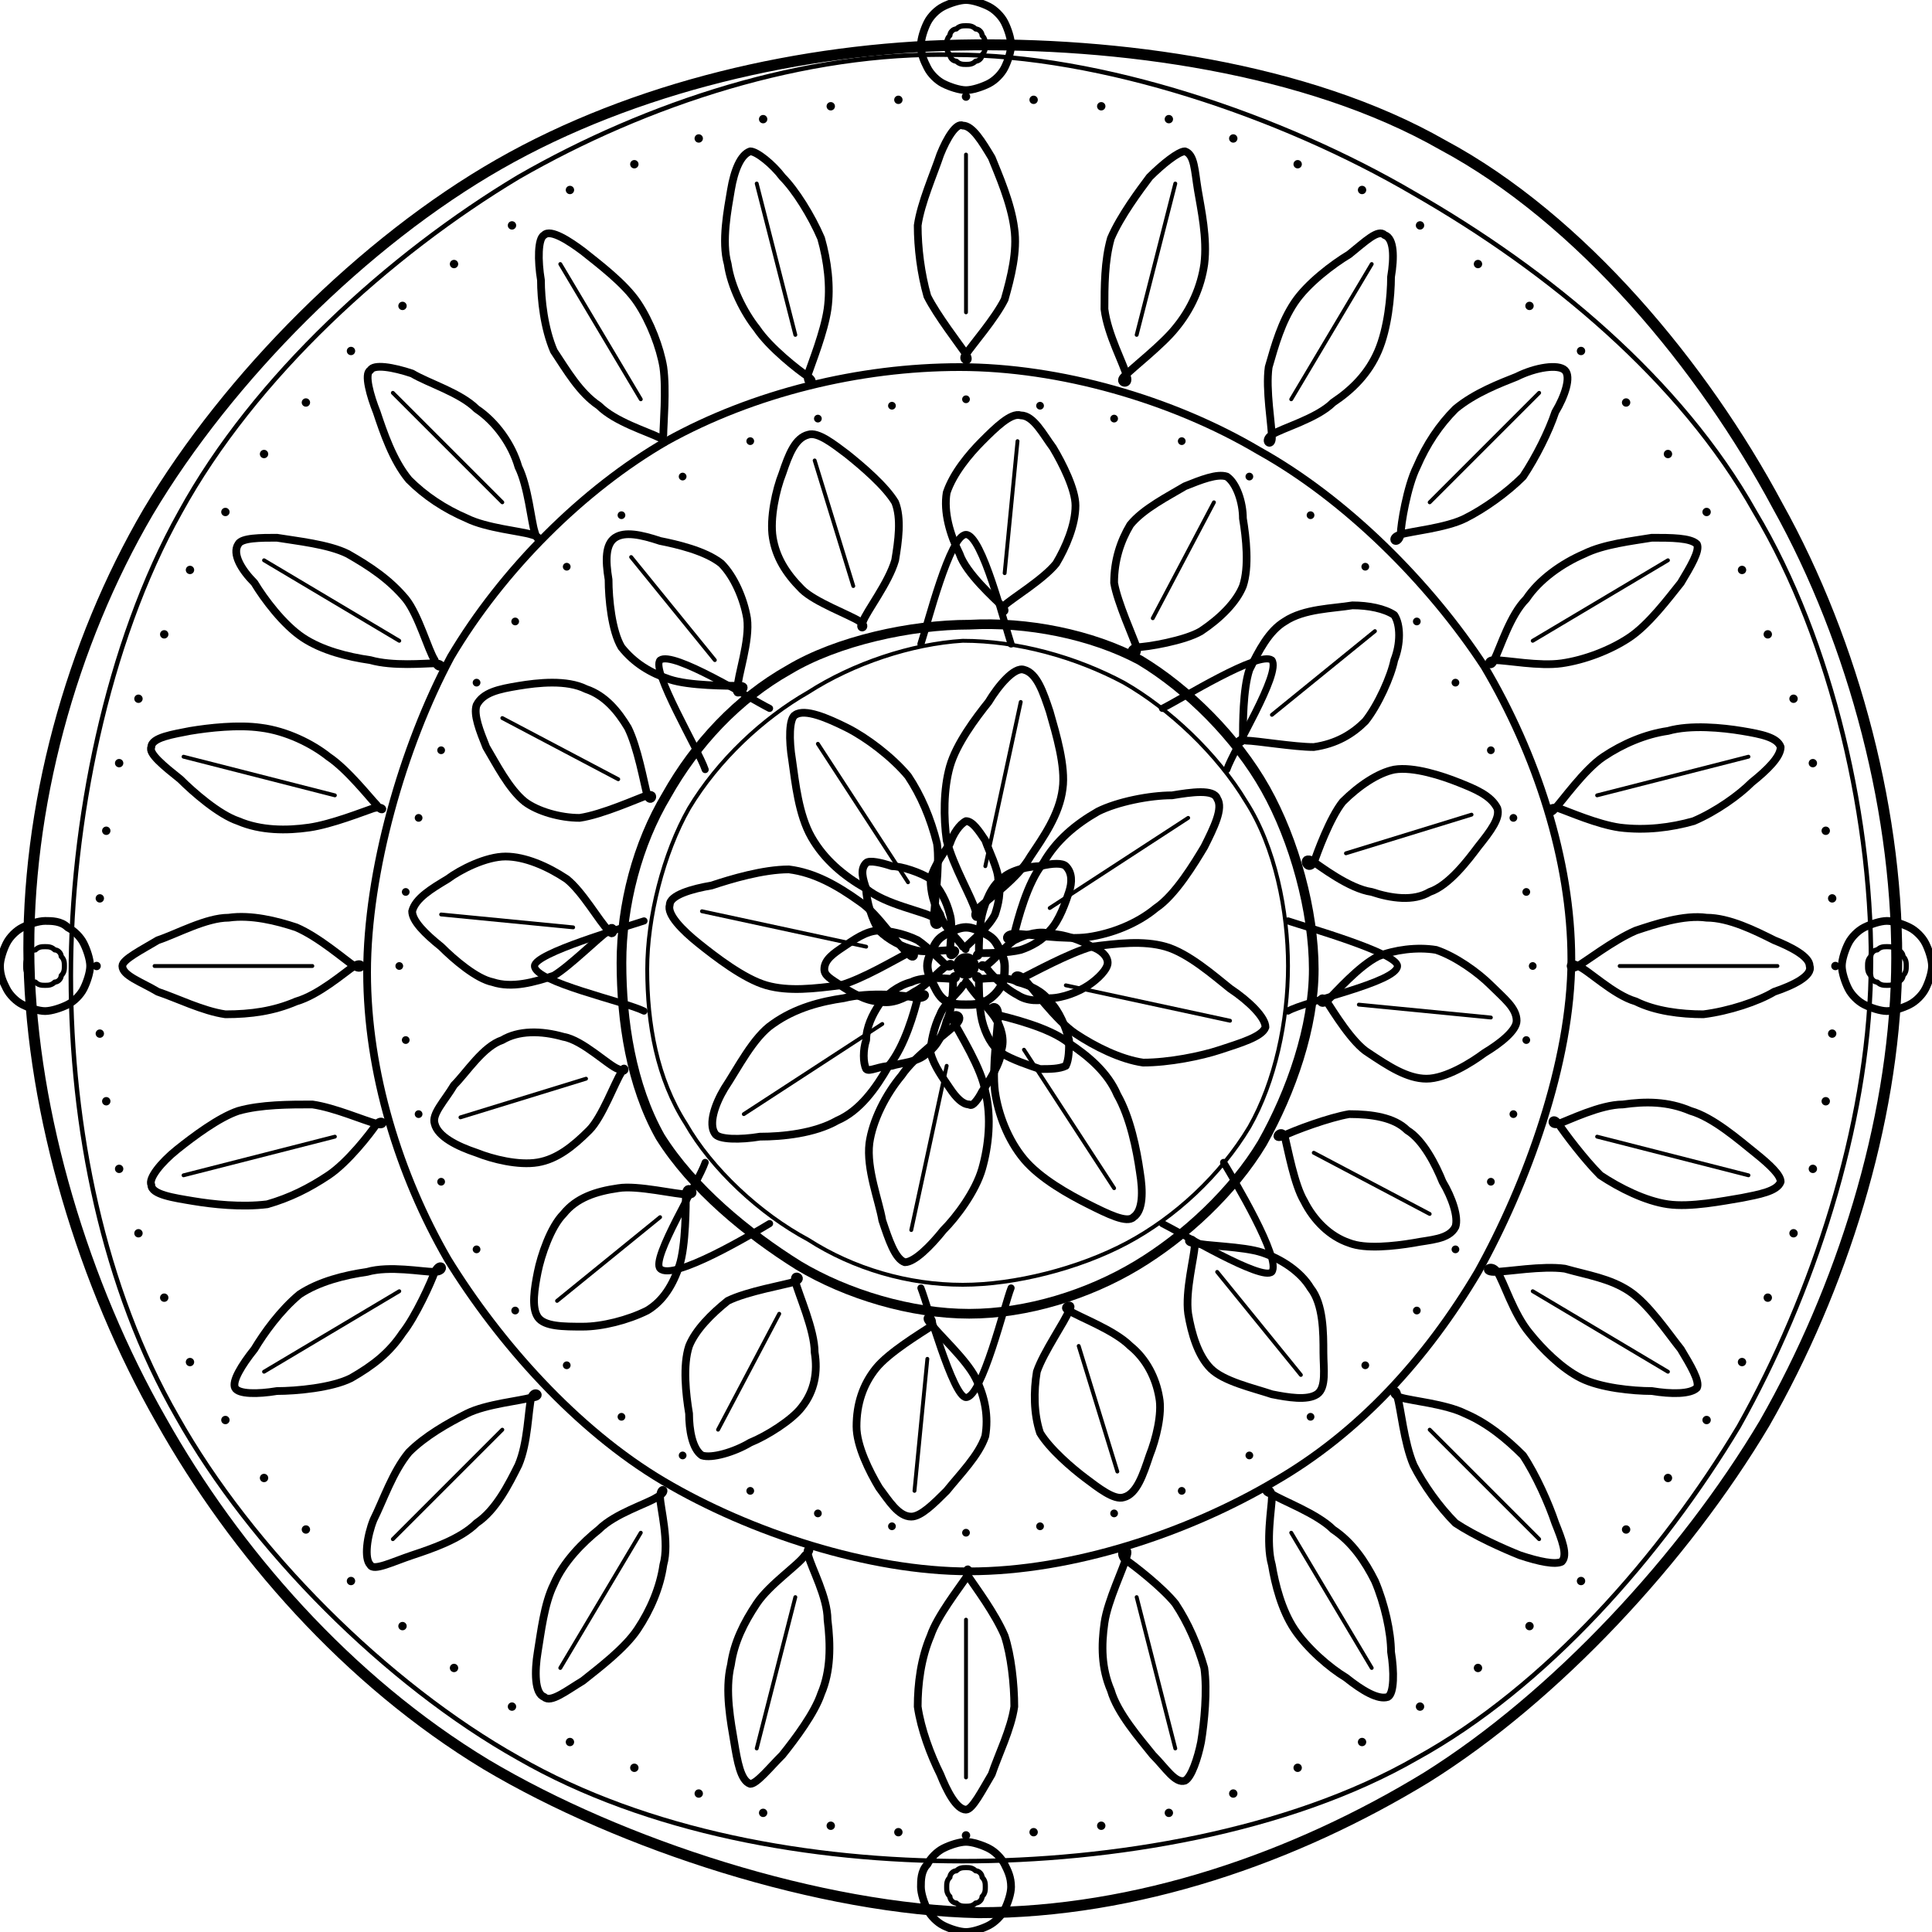
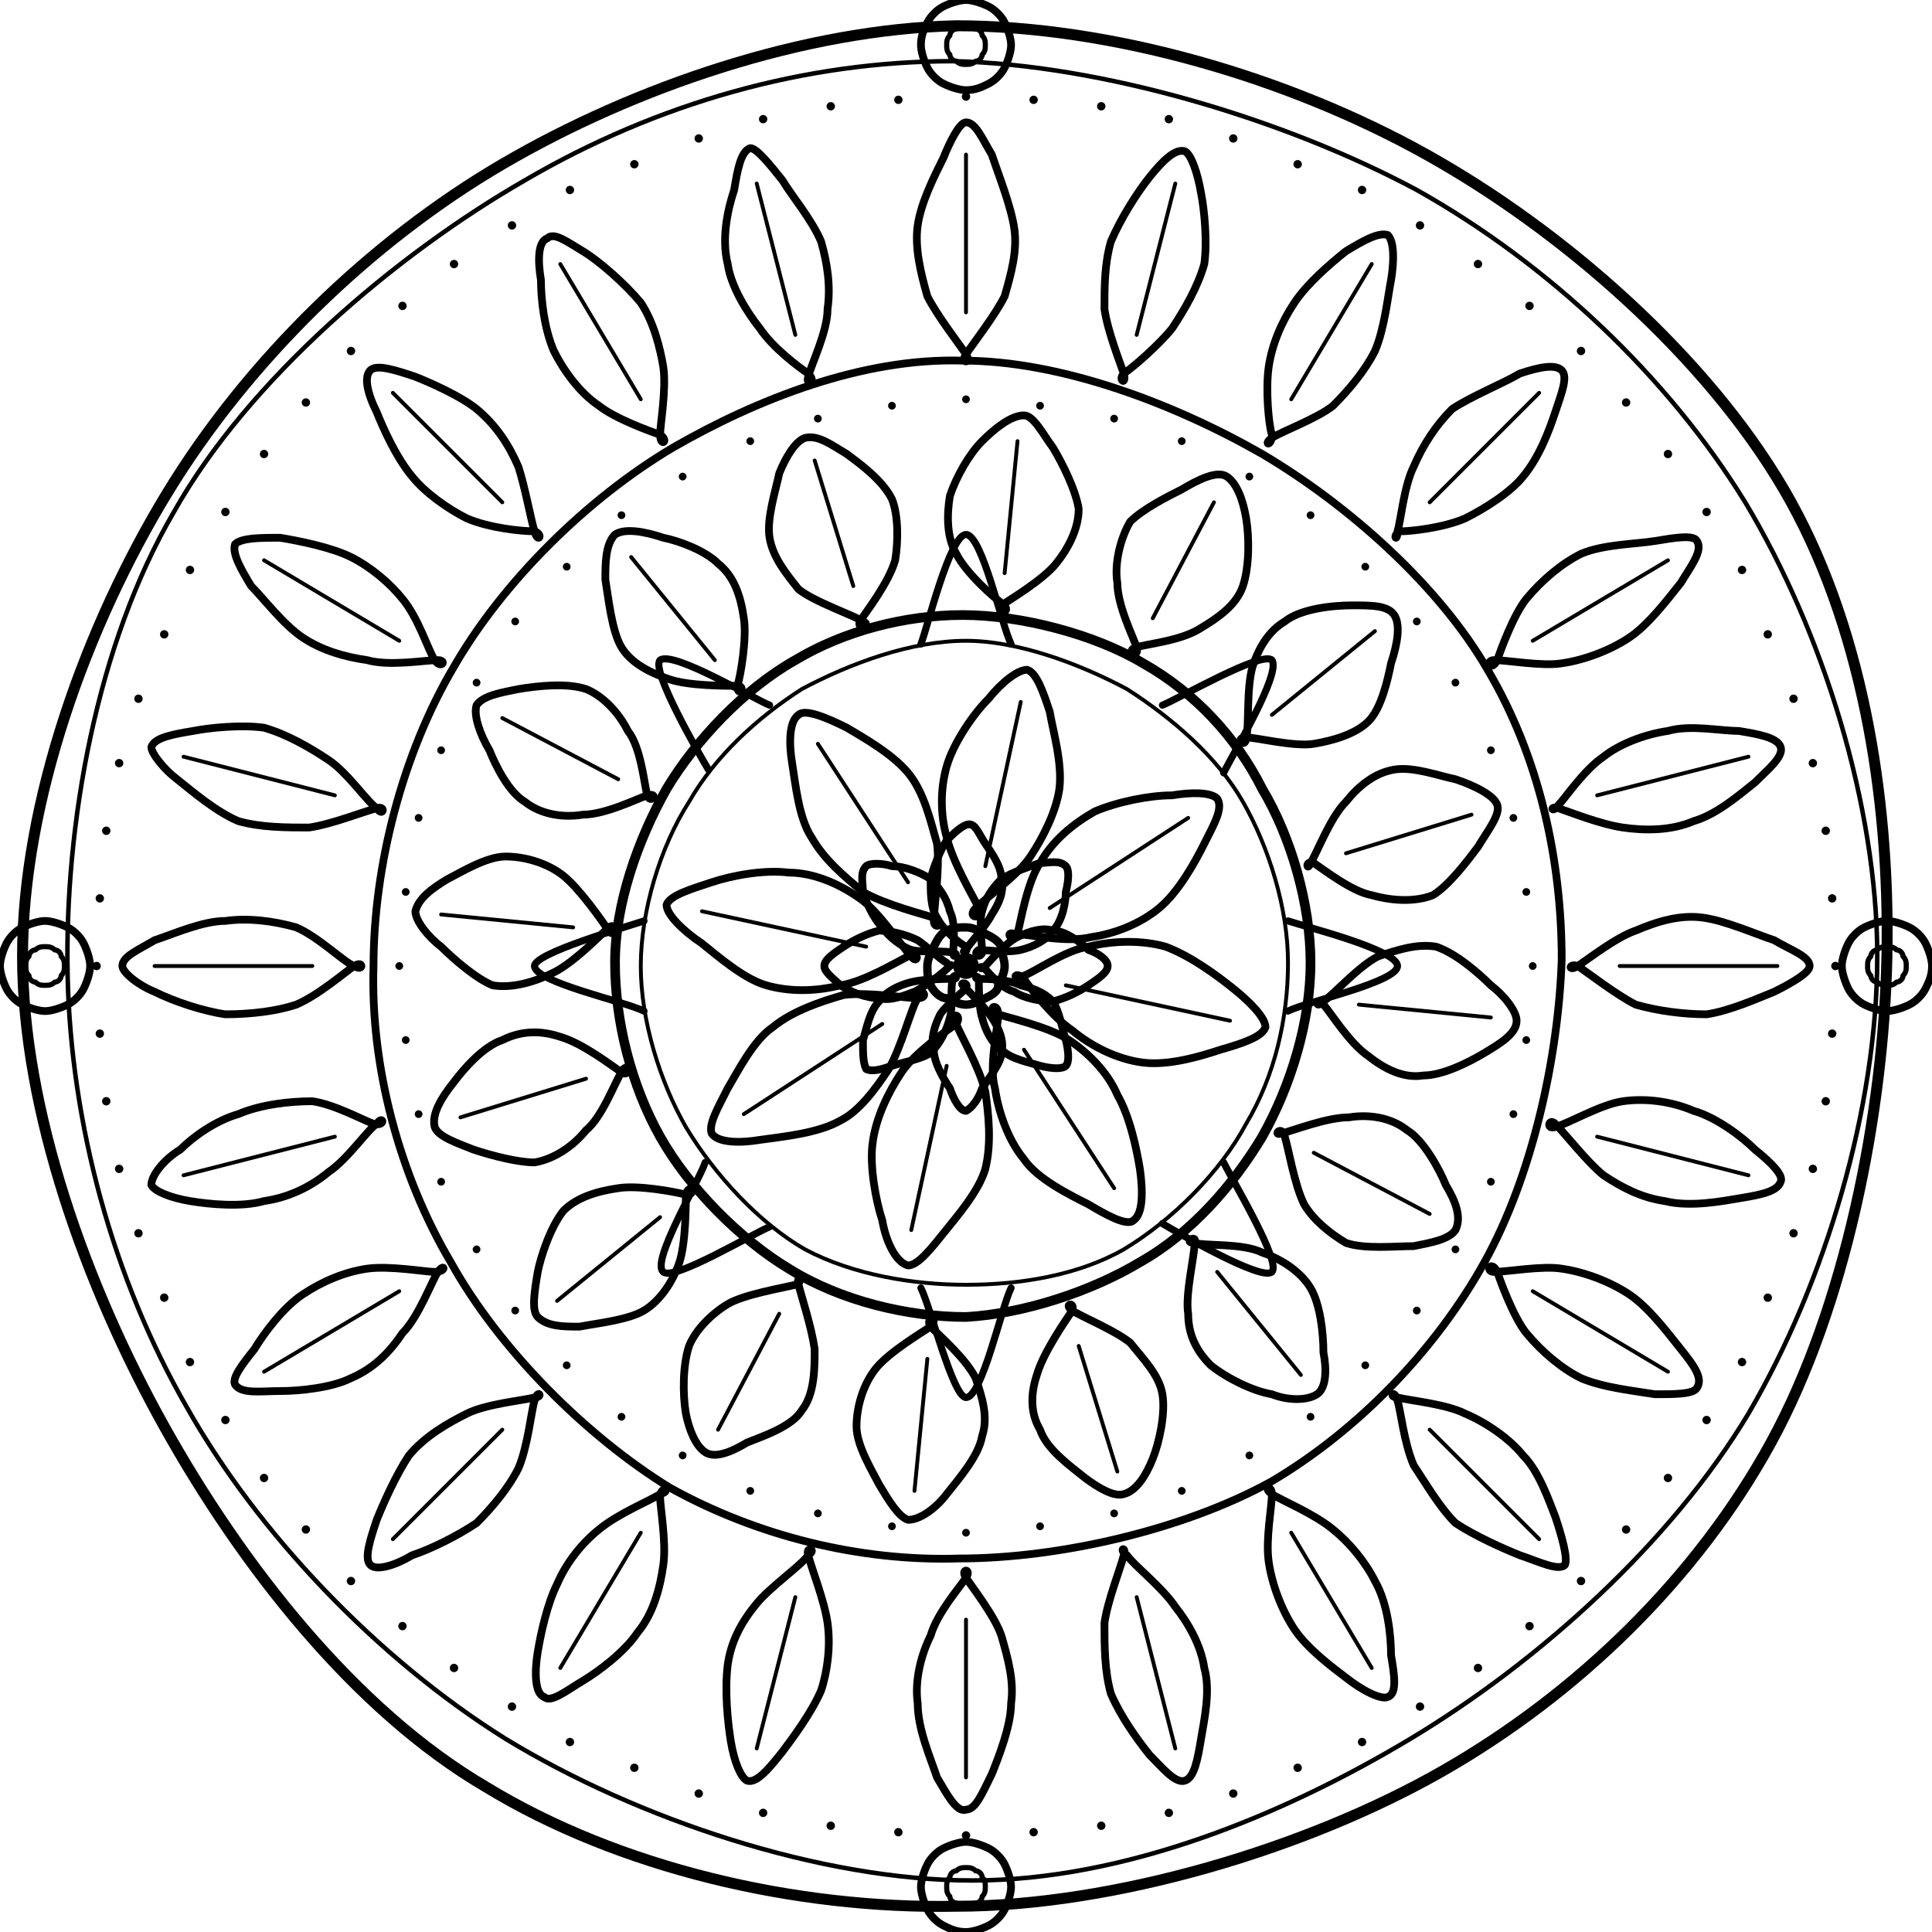
<svg xmlns="http://www.w3.org/2000/svg" viewBox="0 0 600 600" fill="none" stroke="currentColor" stroke-linecap="round" stroke-linejoin="round" aria-hidden="true" focusable="false">
-   <path d="M589 302C588 349 572 400 548 442C523 484 483 527 443 552C402 577 353 594 304 594C255 593 193 573 151 548C108 522 73 482 50 441C26 399 10 346 9 299C8 251 22 200 46 159C71 117 113 75 155 51C197 27 249 15 298 14C347 13 406 21 448 45C491 68 529 114 552 157C576 200 590 254 589 302Z" stroke-width="3.4" />
-   <path d="M581 303C580 350 563 402 540 443C516 483 480 524 440 546C400 569 345 578 299 578C252 578 201 569 161 546C120 523 78 481 55 440C32 400 22 350 22 303C22 256 33 200 56 159C79 117 121 79 161 55C201 32 250 16 296 17C342 17 398 36 439 60C481 84 522 118 545 159C569 199 582 256 581 303Z" stroke-width="1.4" />
+   <path d="M586 297C585 346 573 406 550 448C527 490 490 526 448 550C406 574 346 592 297 592C247 593 192 580 151 555C110 531 75 486 51 443C27 400 7 345 7 297C7 249 27 194 52 153C77 112 115 75 156 51C197 27 250 9 297 8C345 8 400 24 443 48C486 72 530 111 554 152C578 193 587 247 586 297Z" stroke-width="3.4" />
+   <path d="M583 297C583 344 567 398 543 439C519 479 478 516 438 540C398 564 349 584 302 584C255 584 198 565 157 540C117 515 80 476 58 437C35 397 22 349 21 303C20 256 30 200 54 159C77 118 123 79 163 56C204 32 250 19 296 19C342 20 399 37 440 59C481 82 518 117 542 156C566 196 583 250 583 297Z" stroke-width="1.4" />
  <path d="M570 300h0M569 321h0M567 342h0M563 363h0M557 383h0M549 403h0M541 423h0M530 441h0M518 459h0M505 475h0M491 491h0M475 505h0M459 518h0M441 530h0M423 541h0M403 549h0M383 557h0M363 563h0M342 567h0M321 569h0M300 570h0M279 569h0M258 567h0M237 563h0M217 557h0M197 549h0M177 541h0M159 530h0M141 518h0M125 505h0M109 491h0M95 475h0M82 459h0M70 441h0M59 423h0M51 403h0M43 383h0M37 363h0M33 342h0M31 321h0M30 300h0M31 279h0M33 258h0M37 237h0M43 217h0M51 197h0M59 177h0M70 159h0M82 141h0M95 125h0M109 109h0M125 95h0M141 82h0M159 70h0M177 59h0M197 51h0M217 43h0M237 37h0M258 33h0M279 31h0M300 30h0M321 31h0M342 33h0M363 37h0M383 43h0M403 51h0M423 59h0M441 70h0M459 82h0M475 95h0M491 109h0M505 125h0M518 141h0M530 159h0M541 177h0M549 197h0M557 217h0M563 237h0M567 258h0M569 279h0" stroke-width="2.6" />
-   <path d="M490 300C492 299 501 292 508 289C514 287 523 284 530 285C537 285 545 289 551 292C556 294 562 297 562 300C563 303 557 306 551 308C546 311 537 314 529 315C522 315 514 314 508 311C501 309 493 301 490 300C487 298 487 302 490 300Z" stroke-width="2.4" />
+   <path d="M490 300C493 298 502 291 508 289C515 286 522 284 529 285C536 286 545 290 551 292C556 295 562 297 562 300C562 302 557 305 551 308C546 310 537 314 530 315C523 315 515 314 508 312C502 309 493 302 490 300C487 299 487 302 490 300Z" stroke-width="2.4" />
  <line x1="503" y1="300" x2="552" y2="300" stroke-width="1.2" />
-   <path d="M484 349C487 348 497 343 504 343C511 342 518 342 525 345C532 347 540 354 545 358C550 362 553 365 553 367C552 370 546 371 541 372C535 373 525 375 518 374C511 373 503 369 497 365C492 360 486 352 484 349C482 346 481 350 484 349Z" stroke-width="2.4" />
+   <path d="M483 350C487 349 497 343 504 342C511 341 519 342 526 345C533 347 541 353 545 357C550 361 554 365 553 367C552 370 547 371 541 372C535 373 525 375 517 373C510 372 504 369 498 365C493 361 486 352 483 349C481 347 480 351 483 350Z" stroke-width="2.4" />
  <line x1="496" y1="353" x2="543" y2="365" stroke-width="1.2" />
-   <path d="M464 395C468 395 479 393 486 394C493 396 500 397 506 401C512 405 518 414 522 419C525 424 528 429 527 431C525 433 519 433 513 432C507 432 497 431 491 428C485 425 479 419 475 414C470 408 467 398 465 395C463 392 460 395 464 395Z" stroke-width="2.4" />
+   <path d="M464 395C468 395 479 393 485 394C492 395 500 398 506 402C512 406 518 414 522 419C526 424 529 428 527 431C526 433 520 433 514 433C508 432 498 431 491 428C485 425 479 420 474 414C470 409 466 398 465 395C463 391 461 395 464 395Z" stroke-width="2.4" />
  <line x1="476" y1="401" x2="518" y2="426" stroke-width="1.2" />
-   <path d="M435 434C438 435 449 436 455 439C462 442 468 447 473 452C477 458 481 467 483 473C485 478 487 483 485 485C483 486 478 485 472 483C467 481 458 477 452 473C447 468 442 461 439 455C436 448 435 437 434 434C434 430 431 433 435 434Z" stroke-width="2.4" />
+   <path d="M434 434C438 435 449 436 455 439C462 442 469 447 473 452C478 457 481 466 483 471C485 477 487 484 486 486C484 488 478 485 472 483C467 481 458 477 452 473C447 468 443 461 439 455C436 448 435 438 434 435C433 431 431 434 434 434Z" stroke-width="2.4" />
  <line x1="444" y1="444" x2="478" y2="478" stroke-width="1.2" />
-   <path d="M395 464C398 466 409 470 414 475C420 479 424 485 427 491C430 498 432 507 432 513C433 519 433 526 431 527C428 528 423 525 418 521C413 518 406 512 402 506C398 500 396 492 395 486C393 479 395 468 395 465C395 461 391 463 395 464Z" stroke-width="2.4" />
+   <path d="M395 464C398 466 408 470 414 475C419 479 424 485 427 491C431 498 432 508 432 514C433 520 434 526 431 527C429 528 423 525 418 521C414 518 406 512 402 506C398 500 395 492 394 485C393 478 395 468 395 464C395 461 392 462 395 464Z" stroke-width="2.4" />
  <line x1="401" y1="476" x2="426" y2="518" stroke-width="1.2" />
-   <path d="M349 484C352 486 361 493 365 498C369 504 372 511 374 518C375 525 374 535 373 541C372 546 370 552 368 553C365 554 362 549 358 545C354 540 347 532 345 525C342 518 342 511 343 504C344 497 349 487 350 483C351 480 347 481 349 484Z" stroke-width="2.4" />
+   <path d="M350 483C352 486 361 493 365 499C369 504 373 511 374 518C376 525 374 534 373 540C372 546 371 552 368 553C365 554 361 549 357 545C353 540 348 533 345 526C343 519 343 511 343 504C344 497 348 487 349 483C350 480 347 481 350 483Z" stroke-width="2.4" />
  <line x1="353" y1="496" x2="365" y2="543" stroke-width="1.2" />
-   <path d="M301 490C303 493 309 501 312 508C314 514 315 523 315 530C314 537 310 545 308 551C305 556 302 562 300 562C297 562 294 556 292 551C289 545 286 537 285 530C285 523 286 515 289 508C291 502 298 493 300 490C302 486 299 487 301 490Z" stroke-width="2.4" />
+   <path d="M300 490C302 493 309 502 311 508C313 515 315 522 314 529C314 536 310 546 308 551C305 557 303 562 300 562C297 563 294 557 291 552C289 546 285 537 285 529C284 522 286 514 289 508C291 501 298 493 300 490C302 487 298 487 300 490Z" stroke-width="2.4" />
  <line x1="300" y1="503" x2="300" y2="552" stroke-width="1.2" />
-   <path d="M251 483C252 487 257 496 257 503C258 511 258 519 255 526C253 532 247 540 243 545C239 549 235 554 233 554C230 553 229 547 228 541C227 535 225 525 227 517C228 510 231 504 235 498C239 492 248 486 250 483C253 481 250 480 251 483Z" stroke-width="2.4" />
+   <path d="M251 483C252 487 256 497 257 504C258 511 257 519 255 525C252 532 246 540 243 544C239 549 235 554 232 553C230 552 228 547 227 541C226 535 225 525 226 517C227 510 230 504 235 498C239 493 249 486 251 483C254 481 250 480 251 483Z" stroke-width="2.4" />
  <line x1="247" y1="496" x2="235" y2="543" stroke-width="1.2" />
-   <path d="M205 465C205 468 208 479 206 486C205 493 202 500 198 506C194 512 186 518 181 522C176 525 171 529 169 527C166 526 166 519 167 513C168 507 169 498 172 492C175 485 181 479 186 475C191 470 201 467 204 465C208 463 205 461 205 465Z" stroke-width="2.4" />
+   <path d="M205 465C205 468 207 479 206 486C205 493 203 501 198 507C194 513 186 519 181 522C176 525 171 529 169 527C166 526 166 519 167 513C168 507 170 498 173 492C176 485 181 479 186 475C192 470 202 466 205 464C209 463 205 461 205 465Z" stroke-width="2.4" />
  <line x1="199" y1="476" x2="174" y2="518" stroke-width="1.2" />
-   <path d="M165 434C164 438 164 448 161 455C158 461 154 469 148 473C143 478 134 481 128 483C122 485 116 488 115 486C113 484 114 477 116 472C119 466 122 457 127 451C132 446 139 442 145 439C151 436 162 435 165 434C169 434 166 431 165 434Z" stroke-width="2.4" />
+   <path d="M166 435C165 438 164 449 161 456C158 462 153 468 148 473C142 477 134 481 128 483C123 486 117 488 115 486C113 484 115 478 117 472C119 467 123 458 127 452C132 446 139 442 145 439C151 436 162 435 166 434C169 434 167 431 166 435Z" stroke-width="2.4" />
  <line x1="156" y1="444" x2="122" y2="478" stroke-width="1.2" />
-   <path d="M135 395C134 398 129 409 125 414C121 420 116 424 109 428C103 431 92 432 86 432C80 433 74 433 73 431C72 429 75 424 79 419C82 414 87 407 93 402C99 398 107 396 114 395C121 393 131 395 135 395C139 395 137 391 135 395Z" stroke-width="2.4" />
+   <path d="M136 395C134 398 130 409 125 414C121 420 116 425 109 428C103 431 93 432 87 432C81 432 75 433 73 430C72 428 75 424 79 419C82 414 88 406 94 402C100 398 107 395 114 394C121 393 132 395 135 395C139 395 138 392 136 395Z" stroke-width="2.4" />
  <line x1="124" y1="401" x2="82" y2="426" stroke-width="1.2" />
-   <path d="M117 349C115 352 108 361 102 365C96 369 90 372 83 374C75 375 66 374 60 373C54 372 47 371 47 368C46 366 50 361 55 357C60 353 68 347 74 345C81 343 90 343 97 343C104 344 113 348 117 349C120 350 119 347 117 349Z" stroke-width="2.4" />
+   <path d="M117 349C114 351 108 360 102 364C96 369 89 372 82 373C75 375 65 374 59 373C53 372 48 370 47 368C47 365 51 360 56 357C60 353 67 348 74 346C81 343 90 342 97 342C104 343 113 348 116 349C120 350 119 346 117 349Z" stroke-width="2.4" />
  <line x1="104" y1="353" x2="57" y2="365" stroke-width="1.2" />
-   <path d="M110 300C107 302 99 309 92 311C85 314 78 315 70 315C63 314 55 310 49 308C44 305 38 303 38 300C38 298 44 295 49 292C55 290 64 285 71 285C78 284 86 286 92 288C99 291 107 298 110 300C113 302 113 298 110 300Z" stroke-width="2.4" />
+   <path d="M110 300C107 302 99 309 92 312C86 314 78 315 70 315C63 314 54 311 48 308C43 306 38 302 38 300C38 297 43 295 48 292C54 290 63 286 70 286C77 285 85 286 92 288C99 291 107 299 110 300C113 302 113 298 110 300Z" stroke-width="2.4" />
  <line x1="97" y1="300" x2="48" y2="300" stroke-width="1.2" />
-   <path d="M116 251C113 252 103 256 96 257C89 258 81 258 74 255C68 253 60 246 56 242C51 238 46 234 47 232C47 229 54 228 59 227C65 226 74 225 81 226C89 227 97 231 102 235C108 239 115 248 117 250C119 253 120 250 116 251Z" stroke-width="2.4" />
+   <path d="M117 251C113 252 103 256 96 257C89 257 81 257 74 255C67 252 60 246 55 242C51 239 47 234 47 232C48 229 54 228 60 227C65 226 75 225 82 226C89 228 96 232 102 236C108 240 114 249 117 251C119 254 120 250 117 251Z" stroke-width="2.4" />
  <line x1="104" y1="247" x2="57" y2="235" stroke-width="1.2" />
-   <path d="M135 206C132 206 122 207 115 205C108 204 100 202 94 198C88 194 82 186 79 181C75 177 72 172 74 169C75 167 81 167 86 167C92 168 102 169 108 172C115 176 121 180 126 186C130 191 133 202 135 205C136 209 139 206 135 206Z" stroke-width="2.4" />
+   <path d="M136 205C132 205 121 207 114 205C107 204 100 202 94 198C88 194 82 186 78 182C75 177 72 172 73 169C75 167 81 167 87 167C93 168 103 170 109 173C115 176 121 181 125 186C130 192 133 202 135 205C137 208 139 205 136 205Z" stroke-width="2.4" />
  <line x1="124" y1="199" x2="82" y2="174" stroke-width="1.2" />
-   <path d="M165 166C162 165 151 164 145 161C138 158 132 154 127 149C122 143 119 134 117 128C115 123 113 116 115 115C116 113 122 114 128 116C133 119 143 122 148 127C154 131 159 138 161 145C164 151 165 162 166 165C167 169 169 167 165 166Z" stroke-width="2.4" />
+   <path d="M166 165C162 165 152 164 145 161C139 158 132 153 128 148C123 142 119 133 117 128C114 122 113 117 115 115C117 113 123 115 129 117C134 119 143 123 148 127C154 132 158 138 161 145C163 151 165 162 166 165C167 169 169 166 166 165Z" stroke-width="2.4" />
  <line x1="156" y1="156" x2="122" y2="122" stroke-width="1.2" />
-   <path d="M205 136C201 134 191 131 186 126C180 122 176 115 172 109C169 102 168 93 168 87C167 81 167 74 169 73C171 71 177 75 181 78C186 82 194 88 198 94C202 100 205 108 206 114C207 121 206 132 206 135C205 139 208 137 205 136Z" stroke-width="2.4" />
+   <path d="M205 135C202 134 191 130 186 126C180 122 175 115 172 109C169 102 168 93 168 87C167 81 167 75 170 74C172 72 176 75 181 78C186 81 194 88 199 94C203 100 205 108 206 114C207 121 205 132 205 135C205 139 208 137 205 135Z" stroke-width="2.4" />
  <line x1="199" y1="124" x2="174" y2="82" stroke-width="1.2" />
-   <path d="M251 117C248 115 239 108 235 102C231 97 227 89 226 82C224 75 226 65 227 59C228 53 230 48 233 47C235 47 240 51 243 55C247 59 252 67 255 74C257 81 258 89 257 96C256 103 252 113 251 116C250 120 254 119 251 117Z" stroke-width="2.4" />
+   <path d="M251 116C248 114 240 108 236 102C232 97 227 89 226 82C224 74 226 65 228 59C229 53 230 47 233 46C235 46 239 51 243 56C246 61 252 68 255 75C257 82 258 89 257 96C257 103 252 113 251 117C250 120 254 119 251 116Z" stroke-width="2.4" />
  <line x1="247" y1="104" x2="235" y2="57" stroke-width="1.2" />
-   <path d="M300 110C298 107 291 98 288 92C286 85 285 77 285 70C286 63 290 54 292 48C294 43 297 38 299 39C302 39 305 44 308 49C310 54 314 63 315 71C316 78 314 86 312 93C309 99 302 107 300 110C298 112 302 113 300 110Z" stroke-width="2.4" />
+   <path d="M300 110C298 107 291 98 288 92C286 85 284 77 285 70C286 63 290 55 293 49C295 44 298 38 300 38C303 38 305 43 308 48C310 54 314 64 315 71C316 78 314 85 312 92C309 98 302 107 300 110C298 113 302 113 300 110Z" stroke-width="2.4" />
  <line x1="300" y1="97" x2="300" y2="48" stroke-width="1.2" />
-   <path d="M350 117C349 113 344 104 343 96C343 89 343 81 345 74C348 67 354 59 357 55C361 51 366 47 368 47C371 48 371 53 372 59C373 65 375 74 374 82C373 89 370 96 365 102C361 107 352 114 349 117C347 119 351 120 350 117Z" stroke-width="2.4" />
+   <path d="M349 116C348 113 344 103 343 96C343 89 343 82 345 75C348 68 353 60 357 55C361 50 365 46 368 47C370 48 372 54 373 60C374 65 375 75 374 82C372 89 368 96 364 102C360 107 352 114 349 116C347 118 350 120 349 116Z" stroke-width="2.4" />
  <line x1="353" y1="104" x2="365" y2="57" stroke-width="1.2" />
-   <path d="M395 136C395 132 393 121 394 114C396 107 398 100 402 94C406 88 414 82 419 79C424 75 428 71 430 73C433 74 433 80 432 86C432 92 431 102 428 109C425 116 420 121 414 125C409 130 398 133 395 135C392 137 395 139 395 136Z" stroke-width="2.4" />
+   <path d="M395 135C394 132 393 121 394 114C395 107 398 100 402 94C406 88 413 82 418 78C423 75 428 72 431 73C433 75 433 81 432 87C431 92 430 102 427 109C424 115 419 121 414 126C409 130 398 134 395 136C392 138 395 139 395 135Z" stroke-width="2.4" />
  <line x1="401" y1="124" x2="426" y2="82" stroke-width="1.2" />
-   <path d="M435 166C435 163 437 151 440 145C443 138 447 132 452 127C458 122 466 119 471 117C477 114 484 113 486 115C488 117 486 123 483 128C481 134 477 142 473 148C468 153 461 158 455 161C449 164 438 165 435 166C431 167 434 170 435 166Z" stroke-width="2.4" />
+   <path d="M434 165C435 162 436 151 439 145C442 138 446 132 451 127C457 123 467 119 472 116C478 114 483 113 485 115C487 117 485 122 483 128C481 134 478 142 473 148C469 153 461 158 455 161C448 164 438 165 435 165C432 166 434 169 434 165Z" stroke-width="2.4" />
  <line x1="444" y1="156" x2="478" y2="122" stroke-width="1.2" />
-   <path d="M464 205C466 201 469 191 474 186C478 180 485 175 492 172C498 169 507 168 513 167C519 167 525 167 527 169C528 171 525 176 522 181C518 186 512 194 506 198C500 202 492 205 485 206C478 207 468 205 464 205C461 205 463 208 464 205Z" stroke-width="2.4" />
+   <path d="M465 205C466 202 470 191 474 186C479 180 485 175 491 172C498 169 508 169 514 168C520 167 526 166 527 168C529 171 525 176 522 181C518 186 512 194 506 198C500 202 492 205 485 206C479 207 468 205 464 205C461 205 463 209 465 205Z" stroke-width="2.4" />
  <line x1="476" y1="199" x2="518" y2="174" stroke-width="1.2" />
-   <path d="M483 251C485 249 492 239 498 235C504 231 511 228 518 227C525 225 535 226 541 227C547 228 552 229 553 232C553 235 549 239 544 243C540 247 533 252 526 255C519 257 511 258 503 257C496 256 487 252 484 251C480 250 481 254 483 251Z" stroke-width="2.4" />
+   <path d="M484 250C486 248 492 239 498 235C503 231 511 228 518 227C525 225 534 227 540 227C546 228 552 229 553 232C554 235 549 239 545 243C540 247 533 253 526 255C519 258 511 258 504 257C497 256 487 252 484 251C481 250 482 253 484 250Z" stroke-width="2.4" />
  <line x1="496" y1="247" x2="543" y2="235" stroke-width="1.2" />
-   <path d="M488 298C488 330 474 368 459 395C443 422 422 445 396 460C369 476 333 488 301 488C270 488 233 476 206 460C179 444 155 417 139 391C124 365 114 333 114 302C114 271 125 232 140 204C156 177 181 152 207 137C234 122 267 114 298 114C329 114 364 124 391 140C418 155 444 181 461 207C477 234 488 267 488 298Z" stroke-width="2.4" />
+   <path d="M485 298C484 328 476 365 461 392C446 419 422 444 395 460C368 475 329 484 298 484C267 485 235 477 208 462C182 446 155 419 140 392C124 365 115 331 116 300C116 269 125 234 141 207C156 181 182 155 209 139C235 124 268 111 299 112C329 112 364 125 392 141C419 157 447 182 462 208C478 235 485 267 485 298Z" stroke-width="2.4" />
  <path d="M476 300h0M474 323h0M470 346h0M463 367h0M452 388h0M440 407h0M424 424h0M407 440h0M388 452h0M367 463h0M346 470h0M323 474h0M300 476h0M277 474h0M254 470h0M233 463h0M212 452h0M193 440h0M176 424h0M160 407h0M148 388h0M137 367h0M130 346h0M126 323h0M124 300h0M126 277h0M130 254h0M137 233h0M148 212h0M160 193h0M176 176h0M193 160h0M212 148h0M233 137h0M254 130h0M277 126h0M300 124h0M323 126h0M346 130h0M367 137h0M388 148h0M407 160h0M424 176h0M440 193h0M452 212h0M463 233h0M470 254h0M474 277h0" stroke-width="2.4" />
-   <path d="M412 311C415 308 422 300 428 297C433 295 440 294 446 295C452 297 459 302 463 306C467 310 471 313 471 317C471 320 466 324 461 327C457 330 449 335 443 335C437 335 431 331 425 327C420 324 414 314 412 311C410 308 409 313 412 311Z" stroke-width="2.4" />
+   <path d="M411 311C414 309 422 300 428 297C434 295 440 293 446 294C452 296 459 302 463 306C467 309 471 314 471 317C471 321 466 324 461 327C456 330 448 334 442 334C436 335 430 332 425 328C419 324 413 314 411 312C409 309 408 314 411 311Z" stroke-width="2.4" />
  <line x1="422" y1="312" x2="463" y2="316" stroke-width="1.2" />
-   <path d="M398 353C402 351 413 347 419 346C426 346 433 347 437 351C442 354 446 362 448 367C451 372 453 378 452 381C450 385 444 385 439 386C433 387 424 388 419 386C413 384 408 379 405 373C402 368 400 357 399 353C398 350 395 354 398 353Z" stroke-width="2.4" />
+   <path d="M398 352C402 351 412 347 419 347C425 346 432 347 437 351C442 354 447 363 449 368C452 373 454 378 452 382C450 385 444 386 439 387C433 387 424 388 418 386C413 383 408 379 405 374C402 368 400 356 399 353C398 349 395 353 398 352Z" stroke-width="2.4" />
  <line x1="408" y1="358" x2="444" y2="377" stroke-width="1.2" />
-   <path d="M371 386C374 387 386 387 392 389C398 391 404 395 407 400C411 405 411 414 411 420C411 425 412 431 409 433C406 435 400 434 395 433C389 431 380 429 376 425C372 421 370 414 369 408C368 401 371 390 371 387C371 383 367 386 371 386Z" stroke-width="2.4" />
+   <path d="M371 386C374 387 386 386 392 389C398 391 404 395 407 400C410 405 411 414 411 420C412 425 412 431 409 433C406 435 400 435 395 433C389 432 381 428 376 424C372 420 369 415 369 408C368 402 371 390 371 386C372 383 367 386 371 386Z" stroke-width="2.4" />
  <line x1="378" y1="395" x2="404" y2="427" stroke-width="1.2" />
-   <path d="M332 407C335 409 346 413 351 418C356 422 359 428 360 434C361 439 359 447 357 452C355 458 353 464 349 465C346 466 341 462 337 459C333 456 326 450 323 445C321 439 321 432 322 426C324 420 331 410 332 407C334 404 329 406 332 407Z" stroke-width="2.4" />
+   <path d="M333 407C336 409 346 413 351 417C355 422 360 427 361 433C362 439 360 448 358 453C356 458 353 463 349 464C346 465 341 462 337 459C332 455 325 450 323 444C320 439 320 433 322 427C324 420 331 410 333 407C334 404 330 405 333 407Z" stroke-width="2.4" />
  <line x1="335" y1="418" x2="347" y2="457" stroke-width="1.2" />
-   <path d="M289 411C291 414 300 422 303 428C306 434 307 440 306 446C304 452 298 458 294 463C290 467 286 471 283 471C279 471 276 466 273 462C270 457 266 449 266 443C266 436 268 430 272 425C276 420 286 414 289 412C291 409 286 408 289 411Z" stroke-width="2.4" />
+   <path d="M289 412C292 415 300 422 303 428C305 434 307 440 305 446C304 452 298 459 294 464C291 468 286 472 282 472C279 471 276 466 273 461C271 457 266 449 266 443C266 437 268 430 272 425C276 420 286 414 289 412C292 409 287 409 289 412Z" stroke-width="2.4" />
  <line x1="288" y1="422" x2="284" y2="463" stroke-width="1.2" />
-   <path d="M247 398C248 402 253 413 253 420C254 426 253 432 249 437C246 441 238 446 233 448C228 451 221 453 218 452C215 450 214 444 214 439C213 433 212 424 214 418C216 413 221 408 226 404C232 401 244 399 247 398C250 397 246 395 247 398Z" stroke-width="2.4" />
+   <path d="M248 399C249 403 252 412 253 419C253 425 253 433 249 438C246 443 237 446 232 448C227 451 222 453 219 451C216 449 214 444 213 439C212 433 212 424 214 418C216 413 221 408 226 405C231 402 243 400 247 399C250 398 247 396 248 399Z" stroke-width="2.4" />
  <line x1="242" y1="408" x2="223" y2="444" stroke-width="1.2" />
-   <path d="M213 371C213 374 213 387 211 393C209 399 206 404 201 407C195 410 187 412 181 412C175 412 169 412 167 409C165 406 166 400 167 395C168 390 171 381 175 377C179 372 185 370 192 369C198 368 210 371 214 371C217 371 213 367 213 371Z" stroke-width="2.4" />
+   <path d="M213 371C213 374 213 386 211 392C209 398 205 404 200 407C195 410 185 411 180 412C175 412 170 412 167 409C165 407 166 401 167 395C168 390 171 381 175 376C179 372 185 370 192 369C198 368 209 370 213 371C217 371 214 367 213 371Z" stroke-width="2.4" />
  <line x1="205" y1="378" x2="173" y2="404" stroke-width="1.2" />
-   <path d="M193 333C191 336 187 347 183 351C178 356 173 360 167 361C161 362 153 360 148 358C142 356 136 353 135 349C134 346 138 342 141 337C145 333 150 325 156 323C161 320 168 320 175 322C181 323 189 331 192 332C195 334 194 330 193 333Z" stroke-width="2.4" />
+   <path d="M193 333C191 336 187 347 182 351C178 356 172 360 166 361C161 361 153 359 147 357C142 355 136 353 135 350C134 346 137 341 141 336C144 332 150 325 156 323C162 320 168 320 174 322C181 324 190 331 193 333C196 335 195 329 193 333Z" stroke-width="2.4" />
  <line x1="182" y1="335" x2="143" y2="347" stroke-width="1.2" />
-   <path d="M189 289C186 291 177 300 172 303C166 305 159 307 153 305C148 304 141 298 137 294C132 290 128 286 128 283C129 279 134 276 139 273C143 270 151 266 157 266C163 266 170 269 176 273C181 277 186 286 189 289C191 292 191 286 189 289Z" stroke-width="2.4" />
+   <path d="M189 288C186 291 178 299 172 302C166 305 159 307 153 306C148 304 141 298 137 294C133 291 129 286 129 283C130 279 134 276 139 273C143 271 151 266 157 266C163 266 170 268 175 272C180 276 187 286 189 289C191 292 192 286 189 288Z" stroke-width="2.4" />
  <line x1="178" y1="288" x2="137" y2="284" stroke-width="1.2" />
-   <path d="M201 247C198 248 187 253 180 254C174 254 167 252 163 249C158 245 154 237 151 232C149 227 147 222 148 219C150 215 155 214 161 213C167 212 176 211 182 214C188 216 192 221 195 226C198 232 200 243 201 247C202 250 204 246 201 247Z" stroke-width="2.4" />
+   <path d="M201 247C198 248 188 253 181 253C175 254 168 253 163 249C158 246 154 238 152 233C149 228 147 222 148 219C150 216 156 215 161 214C167 213 176 212 182 214C187 216 192 221 195 227C199 232 200 243 201 247C202 250 205 246 201 247Z" stroke-width="2.4" />
  <line x1="192" y1="242" x2="156" y2="223" stroke-width="1.2" />
-   <path d="M230 213C226 213 214 213 208 211C202 209 197 206 193 201C190 196 189 186 189 180C188 174 188 169 191 167C194 165 199 166 205 168C210 169 219 171 224 175C228 179 231 186 232 192C233 199 229 210 229 214C228 217 233 213 230 213Z" stroke-width="2.4" />
+   <path d="M229 213C225 213 214 213 208 211C202 209 196 206 193 201C190 196 189 186 188 180C188 175 188 169 191 166C194 164 200 165 206 167C211 168 219 171 223 175C228 179 230 185 231 192C232 198 230 210 229 213C229 217 232 213 229 213Z" stroke-width="2.4" />
  <line x1="222" y1="205" x2="196" y2="173" stroke-width="1.2" />
-   <path d="M267 193C264 191 253 187 249 183C244 178 241 173 240 167C239 161 241 152 243 147C245 141 247 136 251 135C254 134 259 138 263 141C268 145 275 151 278 156C280 161 279 168 278 174C276 181 269 190 268 193C266 196 270 195 267 193Z" stroke-width="2.4" />
+   <path d="M268 193C265 191 253 187 248 183C244 178 240 173 239 167C238 161 241 152 242 147C244 142 247 137 250 136C254 135 258 138 263 141C267 144 274 149 277 155C279 160 279 168 278 174C276 181 269 190 267 193C266 196 271 194 268 193Z" stroke-width="2.4" />
  <line x1="265" y1="182" x2="253" y2="143" stroke-width="1.2" />
-   <path d="M311 188C309 186 300 178 298 172C295 166 293 159 294 153C296 147 301 141 305 137C309 133 314 128 317 129C321 129 324 135 327 139C330 144 334 152 334 157C334 163 331 170 328 175C324 180 314 186 312 188C309 190 314 191 311 188Z" stroke-width="2.4" />
+   <path d="M312 188C309 186 300 178 297 172C294 167 294 160 295 154C297 148 301 141 305 137C309 133 314 129 318 129C321 129 324 135 327 139C330 144 334 152 335 158C335 164 332 170 328 175C324 180 314 186 311 188C309 190 314 191 312 188Z" stroke-width="2.4" />
  <line x1="312" y1="178" x2="316" y2="137" stroke-width="1.2" />
-   <path d="M353 201C352 198 347 187 346 181C346 174 348 168 351 163C355 158 363 154 368 151C373 149 378 147 381 148C384 150 386 156 386 161C387 167 388 176 386 182C384 187 379 192 373 196C368 199 356 201 353 201C349 202 354 205 353 201Z" stroke-width="2.4" />
+   <path d="M353 201C352 198 347 188 347 181C346 175 348 167 351 162C355 158 363 154 367 152C372 149 378 146 381 148C384 150 386 155 387 161C388 167 388 176 386 182C384 188 378 192 373 195C367 199 356 200 353 201C349 202 354 205 353 201Z" stroke-width="2.4" />
  <line x1="358" y1="192" x2="377" y2="156" stroke-width="1.2" />
-   <path d="M386 229C386 225 386 214 388 208C391 202 394 196 399 193C405 189 414 189 420 188C425 188 430 189 433 191C435 194 435 200 433 205C432 210 428 219 424 224C420 228 415 231 408 232C402 232 390 230 387 230C383 229 386 232 386 229Z" stroke-width="2.4" />
+   <path d="M387 229C388 226 387 214 389 207C391 201 394 196 399 193C404 189 414 188 420 188C426 188 431 188 433 191C435 194 434 200 432 206C431 211 429 220 425 224C421 228 414 230 408 231C402 232 390 229 387 229C383 229 387 233 387 229Z" stroke-width="2.4" />
  <line x1="395" y1="222" x2="427" y2="196" stroke-width="1.2" />
-   <path d="M408 268C409 265 413 254 417 249C422 244 428 240 433 239C439 238 448 241 453 243C458 245 463 247 465 251C466 254 463 258 459 263C456 267 450 275 444 277C439 280 432 279 426 277C419 276 410 269 407 267C404 266 406 271 408 268Z" stroke-width="2.4" />
+   <path d="M407 268C409 265 413 254 418 249C422 244 427 240 433 239C439 238 447 241 452 242C458 244 464 247 465 250C466 253 462 258 459 263C456 267 450 275 445 278C440 280 433 280 426 278C420 277 411 270 408 268C405 267 406 271 407 268Z" stroke-width="2.4" />
  <line x1="418" y1="265" x2="457" y2="253" stroke-width="1.2" />
-   <path d="M408 301C408 319 401 339 392 355C383 370 368 384 353 393C338 402 319 408 301 408C283 408 263 402 248 393C232 383 215 369 205 353C196 337 193 317 193 299C193 281 198 262 207 247C216 231 229 217 245 208C260 199 283 194 301 194C319 193 339 197 354 205C369 214 384 229 393 245C402 261 408 283 408 301Z" stroke-width="3" />
-   <path d="M400 300C400 317 396 336 388 350C379 365 365 378 350 386C335 394 315 399 299 399C282 399 265 394 251 385C236 377 221 363 213 349C204 335 201 318 201 301C201 285 206 265 214 251C223 236 237 223 251 215C265 206 283 200 299 199C316 199 334 204 349 212C363 220 378 234 387 249C396 263 400 283 400 300Z" stroke-width="1.2" />
-   <path d="M400 286C406 288 434 296 434 300C434 305 405 311 400 314" stroke-width="2.2" />
-   <path d="M380 361C383 366 398 391 395 395C392 398 367 383 361 380" stroke-width="2.2" />
-   <path d="M314 400C312 405 305 434 300 434C296 434 288 405 286 400" stroke-width="2.2" />
-   <path d="M239 380C234 383 209 398 205 394C202 391 217 367 219 361" stroke-width="2.2" />
+   <path d="M407 299C407 317 401 337 392 353C383 368 370 383 354 392C339 401 318 408 300 409C282 409 261 404 245 394C230 385 214 369 205 353C196 337 191 317 191 299C191 281 198 261 207 245C216 230 231 214 247 205C262 196 281 191 299 191C317 191 340 197 355 206C371 215 384 229 392 245C401 260 407 281 407 299Z" stroke-width="3" />
+   <path d="M400 299C400 316 396 334 387 349C379 364 364 379 349 388C335 396 317 399 300 399C284 399 265 396 250 388C236 380 222 365 213 350C205 336 199 317 199 300C199 283 205 263 214 249C222 235 235 223 249 214C264 206 283 199 300 199C316 199 335 206 350 214C364 223 378 235 386 249C394 263 400 282 400 299Z" stroke-width="1.2" />
+   <path d="M400 286C406 288 434 295 434 300C434 305 406 311 400 314" stroke-width="2.2" />
+   <path d="M380 361C383 367 398 392 395 395C392 398 366 383 361 380" stroke-width="2.2" />
+   <path d="M314 400C311 406 305 434 300 434C296 434 289 406 286 400" stroke-width="2.2" />
+   <path d="M239 381C234 383 209 398 206 395C202 392 217 367 219 361" stroke-width="2.2" />
  <path d="M200 314C194 311 166 305 166 300C166 296 194 288 200 286" stroke-width="2.2" />
-   <path d="M219 239C217 233 202 208 205 205C209 202 233 217 239 220" stroke-width="2.2" />
-   <path d="M286 200C288 194 295 166 300 166C305 166 312 194 314 200" stroke-width="2.2" />
-   <path d="M361 220C367 217 391 202 395 205C398 209 383 233 381 239" stroke-width="2.2" />
-   <path d="M317 304C321 302 332 296 339 294C347 293 355 292 362 294C369 296 377 303 382 307C388 311 393 316 393 319C392 322 385 324 379 326C373 328 363 330 355 330C348 329 340 325 334 321C328 317 320 306 318 304C315 301 314 305 317 304Z" stroke-width="2.4" />
+   <path d="M220 239C217 234 202 208 205 205C209 202 234 217 239 219" stroke-width="2.2" />
+   <path d="M286 200C288 195 295 166 300 166C305 166 311 194 314 200" stroke-width="2.2" />
+   <path d="M361 219C366 217 392 202 395 205C398 209 383 234 380 240" stroke-width="2.2" />
+   <path d="M318 303C321 302 331 295 338 294C346 292 355 292 362 294C370 297 378 303 383 307C388 311 393 316 393 319C392 322 386 324 379 326C373 328 363 331 355 330C347 329 339 325 333 320C327 316 320 307 318 304C315 301 314 305 318 303Z" stroke-width="2.4" />
  <line x1="331" y1="306" x2="382" y2="317" stroke-width="1.2" />
-   <path d="M309 315C313 316 326 319 332 324C338 328 344 333 347 340C351 347 353 357 354 364C355 370 355 376 352 378C350 380 344 377 338 374C332 371 323 366 318 360C313 354 310 346 309 339C308 331 310 319 310 315C310 311 306 313 309 315Z" stroke-width="2.4" />
+   <path d="M310 315C313 316 326 319 332 323C338 327 344 333 347 340C351 347 353 357 354 363C355 370 355 377 352 379C350 381 343 377 338 374C332 371 322 366 318 360C313 354 310 345 309 338C307 331 310 319 310 315C310 311 306 313 310 315Z" stroke-width="2.4" />
  <line x1="318" y1="326" x2="346" y2="369" stroke-width="1.2" />
-   <path d="M296 317C298 321 305 332 306 339C308 347 307 356 305 363C303 370 297 378 293 382C289 387 284 392 281 392C278 391 276 385 274 379C273 373 269 363 270 355C271 348 275 340 280 334C284 328 294 321 297 318C300 315 295 314 296 317Z" stroke-width="2.4" />
+   <path d="M297 318C298 321 304 331 306 339C307 346 308 355 306 363C304 370 297 378 293 383C289 388 285 393 282 393C278 392 275 385 274 379C272 373 270 362 271 355C272 347 276 339 280 333C284 327 294 320 297 318C299 315 295 314 297 318Z" stroke-width="2.4" />
  <line x1="294" y1="331" x2="283" y2="382" stroke-width="1.2" />
-   <path d="M285 310C284 314 281 325 276 331C272 338 267 345 260 348C253 352 243 353 236 353C230 354 223 354 222 352C220 349 222 343 225 338C229 332 234 322 240 318C247 313 255 311 262 310C270 308 281 309 285 310C289 310 287 307 285 310Z" stroke-width="2.4" />
+   <path d="M285 310C283 313 280 325 276 332C272 338 267 345 261 348C254 352 243 353 236 354C230 355 223 355 221 352C220 349 223 344 226 338C229 333 234 323 240 319C246 314 255 311 262 309C270 308 281 310 285 310C289 310 286 306 285 310Z" stroke-width="2.4" />
  <line x1="274" y1="318" x2="231" y2="346" stroke-width="1.2" />
-   <path d="M282 296C278 298 268 304 261 306C253 307 245 308 238 306C231 304 222 297 217 293C212 289 207 284 208 281C208 278 215 276 221 275C227 273 237 270 245 270C253 271 260 275 267 280C273 284 279 294 282 296C284 299 285 295 282 296Z" stroke-width="2.4" />
+   <path d="M282 297C278 299 268 305 261 306C253 308 245 308 238 306C231 304 223 297 218 293C212 289 207 284 207 281C208 278 215 276 221 274C227 272 237 270 245 271C252 271 260 274 267 279C273 283 280 294 283 297C285 300 286 295 282 297Z" stroke-width="2.4" />
  <line x1="269" y1="294" x2="218" y2="283" stroke-width="1.2" />
-   <path d="M290 285C287 283 275 281 269 276C262 272 256 267 252 260C248 253 247 243 246 236C245 230 245 223 247 222C250 220 257 223 263 226C269 229 277 235 282 241C286 247 289 254 291 262C292 269 290 282 290 286C290 289 294 286 290 285Z" stroke-width="2.4" />
+   <path d="M290 285C287 284 275 281 268 277C262 272 256 267 252 260C248 254 247 243 246 237C245 231 245 224 248 222C250 220 257 223 263 226C268 229 277 234 282 240C287 246 289 255 291 262C292 270 290 282 290 286C290 289 294 287 290 285Z" stroke-width="2.4" />
  <line x1="282" y1="274" x2="254" y2="231" stroke-width="1.2" />
-   <path d="M303 283C302 279 296 269 294 261C293 254 293 245 295 238C297 231 303 223 307 218C310 213 315 207 318 208C322 209 324 215 326 221C328 228 331 238 330 245C329 253 324 260 320 266C316 273 307 279 304 282C301 285 305 286 303 283Z" stroke-width="2.4" />
+   <path d="M304 282C302 278 296 268 294 260C292 253 292 245 294 238C296 231 302 222 307 217C311 212 316 208 319 208C322 209 324 215 326 221C327 227 330 237 329 245C328 252 324 260 320 266C316 272 306 279 303 282C300 285 305 286 304 282Z" stroke-width="2.4" />
  <line x1="306" y1="269" x2="317" y2="218" stroke-width="1.2" />
-   <path d="M315 290C316 286 319 274 324 268C328 261 334 256 341 252C347 249 357 247 364 247C370 246 377 245 378 248C380 251 377 257 374 263C371 268 365 278 359 282C353 287 345 290 338 291C331 292 319 290 315 290C311 290 313 294 315 290Z" stroke-width="2.4" />
+   <path d="M316 290C317 286 319 274 323 268C327 261 333 256 340 252C347 249 357 247 364 247C370 246 376 246 378 248C380 251 377 256 374 262C371 268 366 277 360 282C354 287 346 290 339 291C331 293 319 290 315 290C312 289 314 293 316 290Z" stroke-width="2.4" />
  <line x1="326" y1="282" x2="369" y2="254" stroke-width="1.2" />
-   <path d="M306 300C308 299 312 294 315 292C319 290 323 289 326 290C330 290 336 292 339 294C342 295 344 297 344 299C344 301 341 304 338 306C335 308 330 310 326 310C323 311 319 311 316 309C312 307 307 302 306 300C304 299 305 301 306 300Z" stroke-width="2.4" />
-   <path d="M304 304C306 304 313 303 316 305C320 306 324 308 326 311C329 314 331 319 332 323C332 326 332 329 331 331C329 332 326 332 323 332C320 331 314 329 311 327C308 325 306 321 305 317C304 313 304 306 304 304C304 302 302 304 304 304Z" stroke-width="2.4" />
-   <path d="M301 306C302 308 307 313 309 316C311 319 312 323 311 326C311 330 307 336 305 339C304 341 302 344 301 343C299 343 297 341 295 338C293 335 290 331 289 327C289 324 290 319 292 315C293 312 298 308 299 306C301 305 299 304 301 306Z" stroke-width="2.4" />
-   <path d="M296 304C296 306 296 313 294 317C293 321 291 325 288 327C285 330 280 330 277 331C273 331 270 333 269 332C268 330 268 326 269 323C269 319 271 315 273 312C275 309 279 306 283 305C287 303 294 304 296 304C298 304 296 302 296 304Z" stroke-width="2.4" />
-   <path d="M294 300C292 301 288 306 284 308C281 310 277 312 273 311C269 311 264 308 261 306C258 304 256 303 256 301C256 298 259 296 262 294C265 292 269 289 273 289C276 289 281 290 285 292C288 294 293 299 294 300C296 301 296 298 294 300Z" stroke-width="2.4" />
-   <path d="M296 295C294 295 287 296 284 295C280 294 276 292 273 289C271 286 269 280 269 276C268 273 267 270 269 268C270 267 274 268 277 269C280 269 286 271 289 273C292 276 294 280 295 284C296 287 295 294 295 296C295 298 298 295 296 295Z" stroke-width="2.4" />
-   <path d="M299 294C298 292 293 288 292 284C290 281 289 277 289 273C290 269 293 265 295 262C296 259 298 256 300 255C302 255 304 258 306 261C307 264 310 270 310 273C311 277 310 281 309 284C307 288 302 292 300 294C299 295 301 295 299 294Z" stroke-width="2.4" />
-   <path d="M304 296C304 294 304 288 305 284C306 280 308 275 311 273C314 270 320 269 323 269C327 268 330 268 331 269C333 271 333 274 332 277C331 280 329 286 326 289C324 292 320 294 317 295C313 296 307 296 305 296C302 296 304 298 304 296Z" stroke-width="2.4" />
-   <path d="M312 300C312 302 312 304 311 306C310 308 308 310 306 311C304 312 302 312 300 312C298 312 296 312 294 311C292 310 291 308 290 306C289 304 288 302 288 300C288 298 289 296 290 294C291 292 292 291 294 290C296 289 298 288 300 288C302 288 304 289 306 290C308 291 309 292 310 294C311 296 312 298 312 300Z" stroke-width="2.6" />
+   <path d="M306 300C307 299 312 293 316 291C320 289 324 288 327 289C331 289 336 293 338 295C341 296 344 298 344 300C344 302 341 304 338 306C335 308 331 310 327 311C323 311 318 310 315 308C311 307 307 302 306 301C304 299 304 302 306 300Z" stroke-width="2.4" />
+   <path d="M304 304C306 304 313 304 317 306C321 307 324 308 327 311C329 314 330 320 331 323C332 327 332 330 331 331C330 332 327 332 323 331C320 330 314 329 311 326C308 324 306 320 305 316C304 313 304 307 304 305C304 302 302 304 304 304Z" stroke-width="2.4" />
+   <path d="M299 306C301 308 306 313 308 316C310 319 312 323 311 327C311 330 307 335 305 338C304 341 302 344 300 345C298 345 296 341 295 338C293 335 290 330 290 326C289 323 290 319 292 315C294 312 299 308 300 307C301 305 298 305 299 306Z" stroke-width="2.4" />
+   <path d="M296 304C295 306 296 313 295 316C294 320 292 324 289 327C286 329 280 330 277 331C274 332 271 333 269 332C268 330 268 327 268 323C269 320 270 314 273 311C275 308 279 306 283 305C287 304 294 304 296 304C298 304 296 302 296 304Z" stroke-width="2.4" />
+   <path d="M295 300C293 302 288 306 284 308C281 309 277 311 273 310C269 310 264 308 261 306C259 304 256 302 256 300C256 298 259 296 262 294C265 292 269 290 273 289C276 289 281 290 285 292C288 294 292 298 294 299C295 301 296 299 295 300Z" stroke-width="2.4" />
+   <path d="M296 296C294 295 287 296 283 295C280 294 276 291 274 288C271 285 269 280 268 277C268 274 267 271 269 269C270 268 274 268 277 269C281 269 286 271 289 273C292 276 294 279 295 283C297 287 296 294 296 296C296 298 298 296 296 296Z" stroke-width="2.4" />
+   <path d="M300 294C298 293 293 289 291 285C289 282 289 277 289 273C290 269 292 264 294 261C296 259 299 256 301 256C303 256 304 259 306 262C308 265 311 269 311 273C312 277 310 281 308 284C306 288 301 293 300 295C298 296 301 296 300 294Z" stroke-width="2.4" />
+   <path d="M305 296C305 293 304 286 305 283C306 279 308 276 311 273C314 271 320 269 323 268C326 268 329 267 331 269C332 270 332 273 331 277C331 280 330 286 327 289C325 292 321 294 317 295C313 296 306 295 304 295C302 296 304 298 305 296Z" stroke-width="2.4" />
+   <path d="M312 300C312 302 311 304 310 306C310 308 308 309 306 310C304 311 302 312 300 312C298 312 296 311 294 310C292 310 290 308 289 306C288 304 288 302 288 300C288 298 289 296 290 294C291 292 292 290 294 289C296 288 298 288 300 288C302 288 304 289 306 290C308 291 310 292 311 294C311 296 312 298 312 300Z" stroke-width="2.6" />
  <path d="M300 300h0" stroke-width="8" />
-   <path d="M600 300C600 302 599 305 598 307C597 309 595 311 593 312C591 313 588 314 586 314C584 314 581 313 579 312C577 311 575 309 574 307C573 305 572 302 572 300C572 298 573 295 574 293C575 291 577 289 579 288C581 287 584 286 586 286C588 286 591 287 593 288C595 289 597 291 598 293C599 295 600 298 600 300Z" stroke-width="2.4" />
+   <path d="M600 300C600 303 599 305 598 307C597 309 595 311 593 312C591 313 588 314 586 314C584 314 581 313 579 312C577 311 575 309 574 307C573 305 572 302 572 300C572 298 573 295 574 293C575 291 577 289 579 288C581 287 584 286 586 286C588 286 591 287 593 288C595 289 597 291 598 293C599 295 600 298 600 300Z" stroke-width="2.4" />
  <path d="M592 300C592 301 592 302 591 303C591 304 590 305 589 305C588 306 587 306 586 306C585 306 584 306 583 305C582 305 581 304 581 303C580 302 580 301 580 300C580 299 580 298 581 297C581 296 582 295 583 295C584 294 585 294 586 294C587 294 588 294 589 295C590 295 591 296 591 297C592 298 592 299 592 300Z" stroke-width="1.6" />
-   <path d="M314 586C314 588 313 591 312 593C311 595 309 597 307 598C305 599 302 600 300 600C298 600 295 599 293 598C291 597 289 595 288 593C287 591 286 588 286 586C286 584 286 581 288 579C289 577 291 575 293 574C295 573 298 572 300 572C302 572 305 573 307 574C309 575 311 577 312 579C313 581 314 583 314 586Z" stroke-width="2.4" />
+   <path d="M314 586C314 588 313 591 312 593C311 595 309 597 307 598C305 599 302 600 300 600C297 600 295 599 293 598C291 597 289 595 288 593C287 591 286 588 286 586C286 584 287 581 288 579C289 577 291 575 293 574C295 573 298 572 300 572C302 572 305 573 307 574C309 575 311 577 312 579C313 581 314 584 314 586Z" stroke-width="2.4" />
  <path d="M306 586C306 587 306 588 305 589C305 590 304 591 303 591C302 592 301 592 300 592C299 592 298 592 297 591C296 591 295 590 295 589C294 588 294 587 294 586C294 585 294 584 295 583C295 582 296 581 297 581C298 580 299 580 300 580C301 580 302 580 303 581C304 581 305 582 305 583C306 584 306 585 306 586Z" stroke-width="1.6" />
-   <path d="M28 300C28 302 27 305 26 307C25 309 23 311 21 312C19 313 16 314 14 314C12 314 9 313 7 312C5 311 3 309 2 307C1 305 0 303 0 300C0 298 1 295 2 293C3 291 5 289 7 288C9 287 12 286 14 286C16 286 19 286 21 288C23 289 25 291 26 293C27 295 28 298 28 300Z" stroke-width="2.4" />
+   <path d="M28 300C28 302 27 305 26 307C25 309 23 311 21 312C19 313 16 314 14 314C12 314 9 313 7 312C5 311 3 309 2 307C1 305 0 302 0 300C0 298 1 295 2 293C3 291 5 289 7 288C9 287 12 286 14 286C16 286 19 287 21 288C23 289 25 291 26 293C27 295 28 298 28 300Z" stroke-width="2.4" />
  <path d="M20 300C20 301 20 302 19 303C19 304 18 305 17 305C16 306 15 306 14 306C13 306 12 306 11 305C10 305 9 304 9 303C8 302 8 301 8 300C8 299 8 298 9 297C9 296 10 295 11 295C12 294 13 294 14 294C15 294 16 294 17 295C18 295 19 296 19 297C20 298 20 299 20 300Z" stroke-width="1.6" />
-   <path d="M314 14C314 16 313 19 312 21C311 23 309 25 307 26C305 27 302 28 300 28C298 28 295 27 293 26C291 25 289 23 288 21C287 19 286 17 286 14C286 12 287 9 288 7C289 5 291 3 293 2C295 1 298 0 300 0C302 0 305 1 307 2C309 3 311 5 312 7C313 9 314 12 314 14Z" stroke-width="2.4" />
+   <path d="M314 14C314 16 313 19 312 21C311 23 309 25 307 26C305 27 303 28 300 28C298 28 295 27 293 26C291 25 289 23 288 21C287 19 286 16 286 14C286 11 287 9 288 7C289 5 291 3 293 2C295 1 298 0 300 0C302 0 305 1 307 2C309 3 311 5 312 7C313 9 314 12 314 14Z" stroke-width="2.4" />
  <path d="M306 14C306 15 306 16 305 17C305 18 304 19 303 19C302 20 301 20 300 20C299 20 298 20 297 19C296 19 295 18 295 17C294 16 294 15 294 14C294 13 294 12 295 11C295 10 296 9 297 9C298 8 299 8 300 8C301 8 302 8 303 9C304 9 305 10 305 11C306 12 306 13 306 14Z" stroke-width="1.6" />
</svg>
